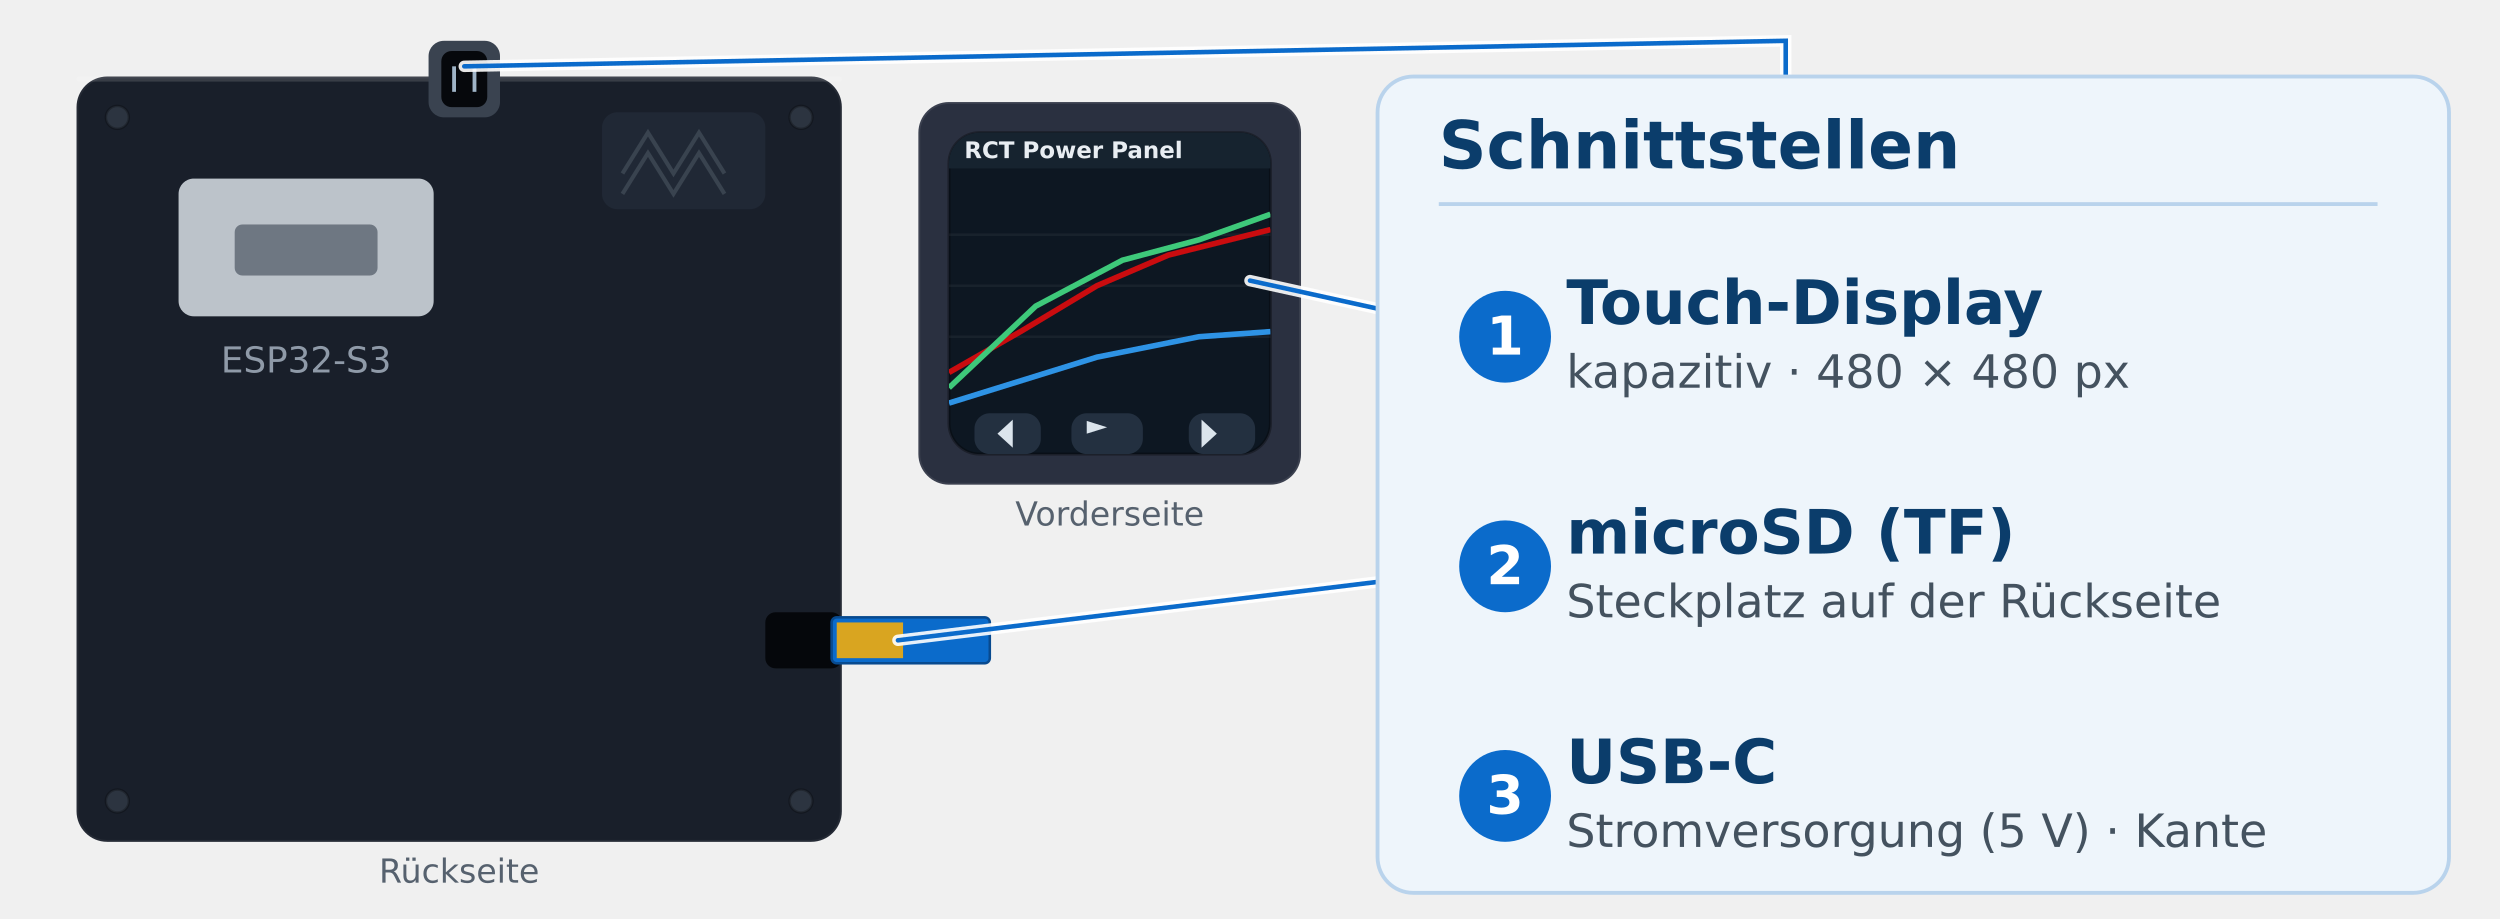
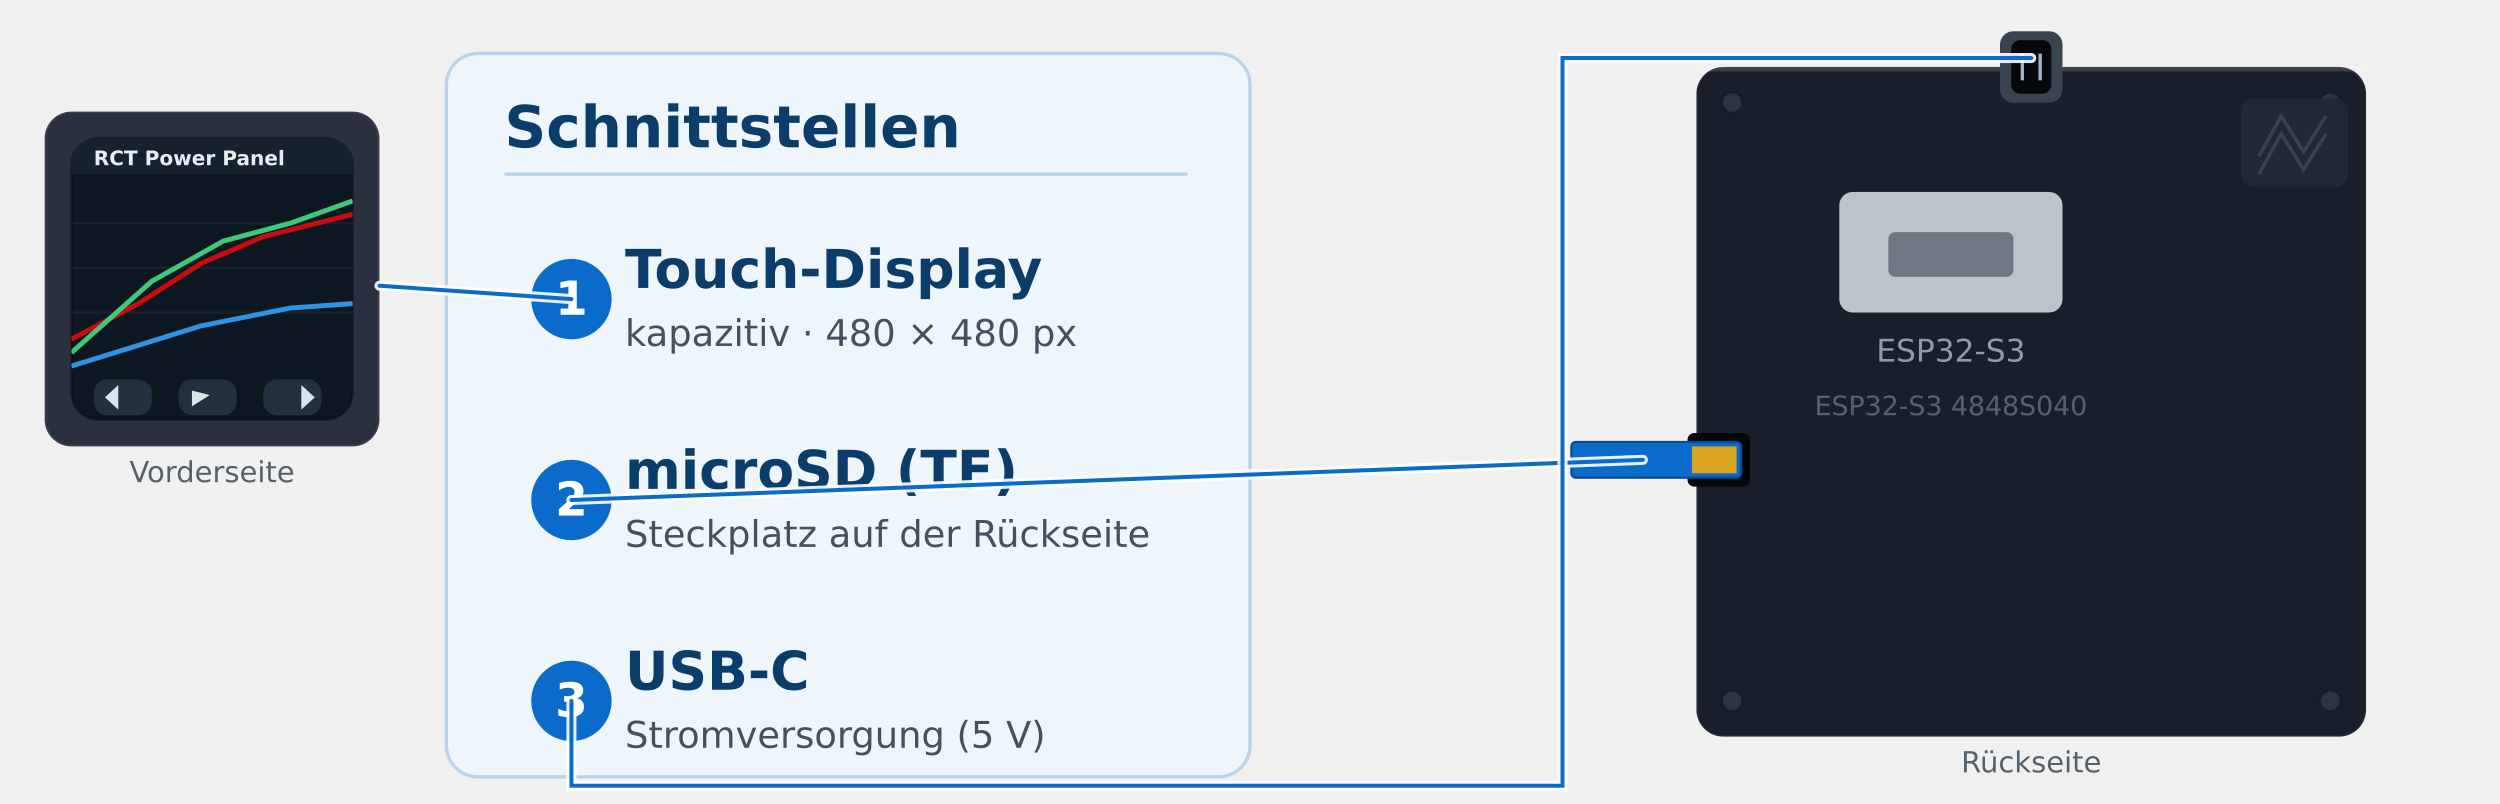
- <svg xmlns="http://www.w3.org/2000/svg" width="980" height="360" viewBox="0 0 980 360" font-family="DejaVu Sans, sans-serif">
+ <svg xmlns="http://www.w3.org/2000/svg" width="1120" height="360" viewBox="0 0 1120 360" font-family="DejaVu Sans, sans-serif">
  <defs>
    <clipPath id="scr">
-       <rect x="372" y="52" width="126" height="126" rx="12" />
+       <rect x="32" y="62" width="126" height="126" rx="12" />
    </clipPath>
  </defs>
-   <rect x="30" y="30" width="300" height="300" rx="12" fill="#191f2a" stroke="#ffffff0d" stroke-width="1.5" />
-   <line x1="31" y1="31" x2="329" y2="31" stroke="#ffffff22" stroke-width="2" stroke-linecap="round" />
-   <circle cx="46" cy="46" r="4.5" fill="#2c3440" stroke="#00000040" />
-   <circle cx="314" cy="46" r="4.5" fill="#2c3440" stroke="#00000040" />
-   <circle cx="46" cy="314" r="4.5" fill="#2c3440" stroke="#00000040" />
-   <circle cx="314" cy="314" r="4.5" fill="#2c3440" stroke="#00000040" />
-   <rect x="168" y="16" width="28" height="30" rx="6" fill="#3a4350" />
-   <rect x="173" y="20" width="18" height="22" rx="4" fill="#06080c" />
-   <line x1="178" y1="26" x2="178" y2="36" stroke="#9fb4c7" stroke-width="1.5" />
-   <line x1="186" y1="26" x2="186" y2="36" stroke="#9fb4c7" stroke-width="1.5" />
-   <rect x="236" y="44" width="64" height="38" rx="6" fill="#202835" />
-   <path d="M244,68 L254,52 L264,68 L274,52 L284,68" fill="none" stroke="#39434f" stroke-width="1.6" />
-   <path d="M244,76 L254,60 L264,76 L274,60 L284,76" fill="none" stroke="#39434f" stroke-width="1.6" />
-   <rect x="70" y="70" width="100" height="54" rx="6" fill="#bcc3ca" />
-   <rect x="92" y="88" width="56" height="20" rx="3" fill="#6e7782" />
-   <text x="120" y="146" fill="#8f9aa8" font-size="14" text-anchor="middle">ESP32-S3</text>
-   <rect x="300" y="240" width="30" height="22" rx="4" fill="#05070b" />
-   <rect x="326" y="242" width="62" height="18" rx="2" fill="#0b6bcb" stroke="#084a8f" stroke-width="1" />
-   <rect x="328" y="244" width="26" height="14" fill="#d9a520" />
-   <text x="180" y="346" fill="#56616e" font-size="13" text-anchor="middle">Rückseite</text>
-   <rect x="360" y="40" width="150" height="150" rx="12" fill="#2a3040" stroke="#ffffff14" stroke-width="1.5" />
-   <rect x="372" y="52" width="126" height="126" rx="12" fill="#0d1722" stroke="#00000055" stroke-width="1.2" />
+   <rect x="20" y="50" width="150" height="150" rx="12" fill="#2a3040" stroke="#ffffff14" stroke-width="1.5" />
+   <rect x="32" y="62" width="126" height="126" rx="12" fill="#0d1722" stroke="#00000055" stroke-width="1.2" />
  <g clip-path="url(#scr)">
-     <rect x="370" y="50" width="130" height="16" fill="#16232f" />
-     <text x="378" y="62" fill="#e8edf2" font-size="9" font-weight="600">RCT Power Panel</text>
+     <rect x="32" y="62" width="126" height="16" fill="#16232f" />
+     <text x="42" y="74" fill="#e8edf2" font-size="9" font-weight="600">RCT Power Panel</text>
    <g stroke="#ffffff0c" stroke-width="1">
-       <line x1="372" y1="92" x2="498" y2="92" />
-       <line x1="372" y1="112" x2="498" y2="112" />
-       <line x1="372" y1="132" x2="498" y2="132" />
+       <line x1="32" y1="100" x2="158" y2="100" />
+       <line x1="32" y1="120" x2="158" y2="120" />
+       <line x1="32" y1="140" x2="158" y2="140" />
    </g>
-     <polyline points="372,146 400,130 430,112 458,100 498,90" fill="none" stroke="#ca0c0f" stroke-width="2.2" stroke-linejoin="round" />
-     <polyline points="372,152 406,120 440,102 470,94 498,84" fill="none" stroke="#3ec97a" stroke-width="2.2" stroke-linejoin="round" />
-     <polyline points="372,158 430,140 470,132 498,130" fill="none" stroke="#2e93e5" stroke-width="2.2" stroke-linejoin="round" />
-     <rect x="382" y="162" width="26" height="16" rx="6" fill="#233040" />
-     <path d="M391,170 L397,164.5 L397,175.5 Z" fill="#dbe4ec" />
-     <rect x="420" y="162" width="28" height="16" rx="6" fill="#233040" />
-     <path d="M426,170 L426,165 L434,167.5 L426,170 Z" fill="#dbe4ec" />
-     <rect x="466" y="162" width="26" height="16" rx="6" fill="#233040" />
-     <path d="M477,170 L471,164.5 L471,175.5 Z" fill="#dbe4ec" />
+     <polyline points="32,152 62,136 90,118 118,106 158,96" fill="none" stroke="#ca0c0f" stroke-width="2.2" stroke-linejoin="round" />
+     <polyline points="32,158 68,126 100,108 130,100 158,90" fill="none" stroke="#3ec97a" stroke-width="2.2" stroke-linejoin="round" />
+     <polyline points="32,164 90,146 130,138 158,136" fill="none" stroke="#2e93e5" stroke-width="2.2" stroke-linejoin="round" />
+     <rect x="42" y="170" width="26" height="16" rx="6" fill="#233040" />
+     <path d="M47,178 L53,172.5 L53,183.5 Z" fill="#dbe4ec" />
+     <rect x="80" y="170" width="26" height="16" rx="6" fill="#233040" />
+     <path d="M86,182 L86,175 L94,177 L86,182 Z" fill="#dbe4ec" />
+     <rect x="118" y="170" width="26" height="16" rx="6" fill="#233040" />
+     <path d="M141,178 L135,172.5 L135,183.5 Z" fill="#dbe4ec" />
  </g>
-   <text x="435" y="206" fill="#56616e" font-size="13" text-anchor="middle">Vorderseite</text>
+   <text x="95" y="216" fill="#56616e" font-size="13" text-anchor="middle">Vorderseite</text>
+   <rect x="200" y="24" width="360" height="324" rx="14" fill="#eef5fb" stroke="#b9d3ec" stroke-width="1.5" />
+   <text x="226" y="66" fill="#0b3d6b" font-size="26" font-weight="700">Schnittstellen</text>
+   <line x1="226" y1="78" x2="532" y2="78" stroke="#b9d3ec" stroke-width="1.5" />
+   <circle cx="256" cy="134" r="18" fill="#0b6bcb" />
+   <text x="256" y="141" fill="#ffffff" font-size="21" font-weight="700" text-anchor="middle">1</text>
+   <text x="280" y="129" fill="#0b3d6b" font-size="24" font-weight="600">Touch-Display</text>
+   <text x="280" y="155" fill="#44525f" font-size="16.5">kapazitiv · 480 × 480 px</text>
+   <circle cx="256" cy="224" r="18" fill="#0b6bcb" />
+   <text x="256" y="231" fill="#ffffff" font-size="21" font-weight="700" text-anchor="middle">2</text>
+   <text x="280" y="219" fill="#0b3d6b" font-size="24" font-weight="600">microSD (TF)</text>
+   <text x="280" y="245" fill="#44525f" font-size="16.5">Steckplatz auf der Rückseite</text>
+   <circle cx="256" cy="314" r="18" fill="#0b6bcb" />
+   <text x="256" y="321" fill="#ffffff" font-size="21" font-weight="700" text-anchor="middle">3</text>
+   <text x="280" y="309" fill="#0b3d6b" font-size="24" font-weight="600">USB-C</text>
+   <text x="280" y="335" fill="#44525f" font-size="16.5">Stromversorgung (5 V)</text>
+   <rect x="760" y="30" width="300" height="300" rx="12" fill="#191f2a" stroke="#ffffff0d" stroke-width="1.5" />
+   <line x1="761" y1="31" x2="1059" y2="31" stroke="#ffffff22" stroke-width="2" stroke-linecap="round" />
+   <circle cx="776" cy="46" r="4.5" fill="#2c3440" stroke="#00000040" />
+   <circle cx="1044" cy="46" r="4.5" fill="#2c3440" stroke="#00000040" />
+   <circle cx="776" cy="314" r="4.5" fill="#2c3440" stroke="#00000040" />
+   <circle cx="1044" cy="314" r="4.5" fill="#2c3440" stroke="#00000040" />
+   <rect x="896" y="14" width="28" height="32" rx="6" fill="#3a4350" />
+   <rect x="901" y="18" width="18" height="24" rx="4" fill="#06080c" />
+   <line x1="906" y1="24" x2="906" y2="36" stroke="#9fb4c7" stroke-width="1.5" />
+   <line x1="914" y1="24" x2="914" y2="36" stroke="#9fb4c7" stroke-width="1.5" />
+   <rect x="1004" y="44" width="48" height="40" rx="6" fill="#202835" />
+   <path d="M1012,70 L1022,52 L1032,68 L1042,52" fill="none" stroke="#39434f" stroke-width="1.6" />
+   <path d="M1012,78 L1022,60 L1032,76 L1042,60" fill="none" stroke="#39434f" stroke-width="1.6" />
+   <rect x="824" y="86" width="100" height="54" rx="6" fill="#bcc3ca" />
+   <rect x="846" y="104" width="56" height="20" rx="3" fill="#6e7782" />
+   <text x="874" y="162" fill="#8f9aa8" font-size="14" text-anchor="middle">ESP32-S3</text>
+   <text x="874" y="186" fill="#56616e" font-size="12" text-anchor="middle">ESP32-S3 4848S040</text>
+   <rect x="756" y="194" width="28" height="24" rx="3" fill="#05070b" />
+   <rect x="704" y="198" width="76" height="16" rx="2" fill="#0b6bcb" stroke="#084a8f" stroke-width="1" />
+   <rect x="758" y="200" width="20" height="12" fill="#d9a520" />
+   <text x="910" y="346" fill="#56616e" font-size="13" text-anchor="middle">Rückseite</text>
  <g stroke-linecap="round" fill="none">
-     <path d="M490,110 L590,132" stroke="#ffffff" stroke-width="4.5" opacity="0.9" />
-     <path d="M490,110 L590,132" stroke="#0b6bcb" stroke-width="1.8" />
-     <path d="M352,251 L590,222" stroke="#ffffff" stroke-width="4.5" opacity="0.9" />
-     <path d="M352,251 L590,222" stroke="#0b6bcb" stroke-width="1.8" />
-     <path d="M182,26 L700,16 L700,312 L590,312" stroke="#ffffff" stroke-width="4.5" opacity="0.9" />
-     <path d="M182,26 L700,16 L700,312 L590,312" stroke="#0b6bcb" stroke-width="1.8" />
+     <path d="M170,128 L256,134" stroke="#ffffff" stroke-width="4.5" opacity="0.9" />
+     <path d="M170,128 L256,134" stroke="#0b6bcb" stroke-width="1.8" />
+     <path d="M736,206 L256,224" stroke="#ffffff" stroke-width="4.5" opacity="0.9" />
+     <path d="M736,206 L256,224" stroke="#0b6bcb" stroke-width="1.8" />
+     <path d="M910,26 L700,26 L700,352 L256,352 L256,314" stroke="#ffffff" stroke-width="4.5" opacity="0.9" />
+     <path d="M910,26 L700,26 L700,352 L256,352 L256,314" stroke="#0b6bcb" stroke-width="1.8" />
  </g>
-   <rect x="540" y="30" width="420" height="320" rx="14" fill="#eef5fb" stroke="#b9d3ec" stroke-width="1.5" />
-   <text x="564" y="66" fill="#0b3d6b" font-size="26" font-weight="700">Schnittstellen</text>
-   <line x1="564" y1="80" x2="932" y2="80" stroke="#b9d3ec" stroke-width="1.5" />
-   <circle cx="590" cy="132" r="18" fill="#0b6bcb" />
-   <text x="590" y="139" fill="#ffffff" font-size="21" font-weight="700" text-anchor="middle">1</text>
-   <text x="614" y="127" fill="#0b3d6b" font-size="24" font-weight="600">Touch-Display</text>
-   <text x="614" y="152" fill="#44525f" font-size="18">kapazitiv · 480 × 480 px</text>
-   <circle cx="590" cy="222" r="18" fill="#0b6bcb" />
-   <text x="590" y="229" fill="#ffffff" font-size="21" font-weight="700" text-anchor="middle">2</text>
-   <text x="614" y="217" fill="#0b3d6b" font-size="24" font-weight="600">microSD (TF)</text>
-   <text x="614" y="242" fill="#44525f" font-size="18">Steckplatz auf der Rückseite</text>
-   <circle cx="590" cy="312" r="18" fill="#0b6bcb" />
-   <text x="590" y="319" fill="#ffffff" font-size="21" font-weight="700" text-anchor="middle">3</text>
-   <text x="614" y="307" fill="#0b3d6b" font-size="24" font-weight="600">USB-C</text>
-   <text x="614" y="332" fill="#44525f" font-size="18">Stromversorgung (5 V) · Kante</text>
</svg>
